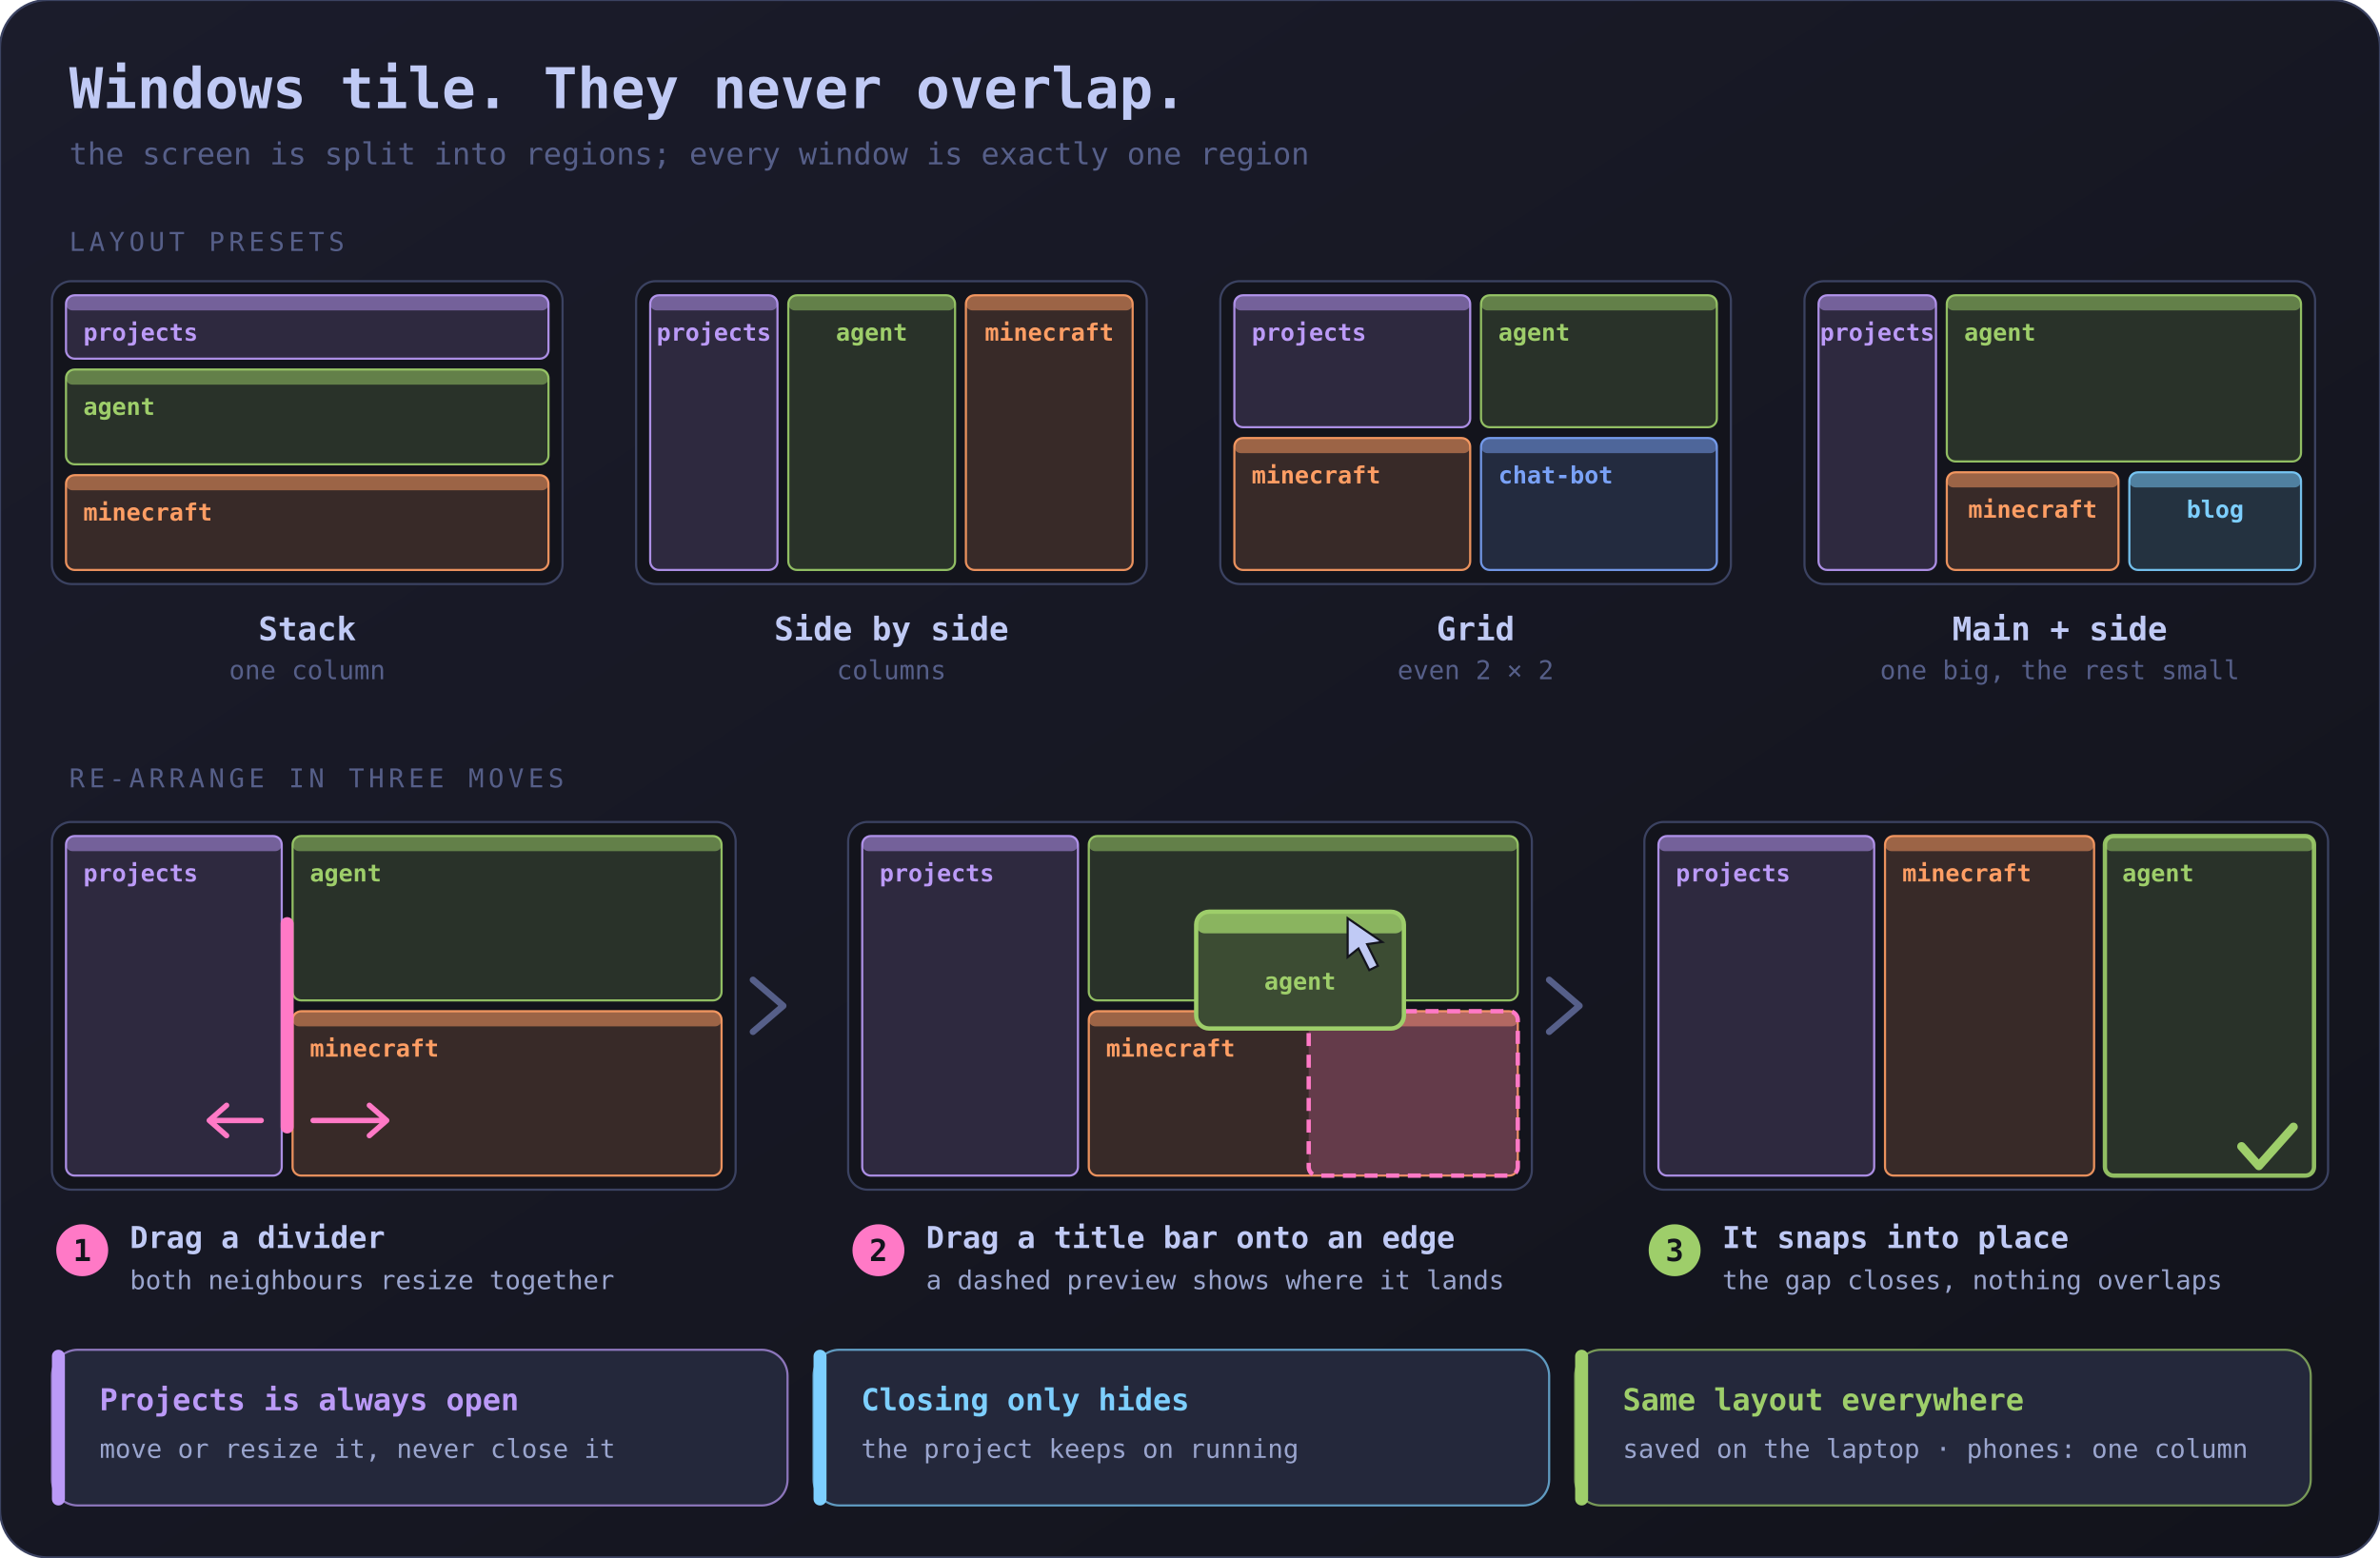
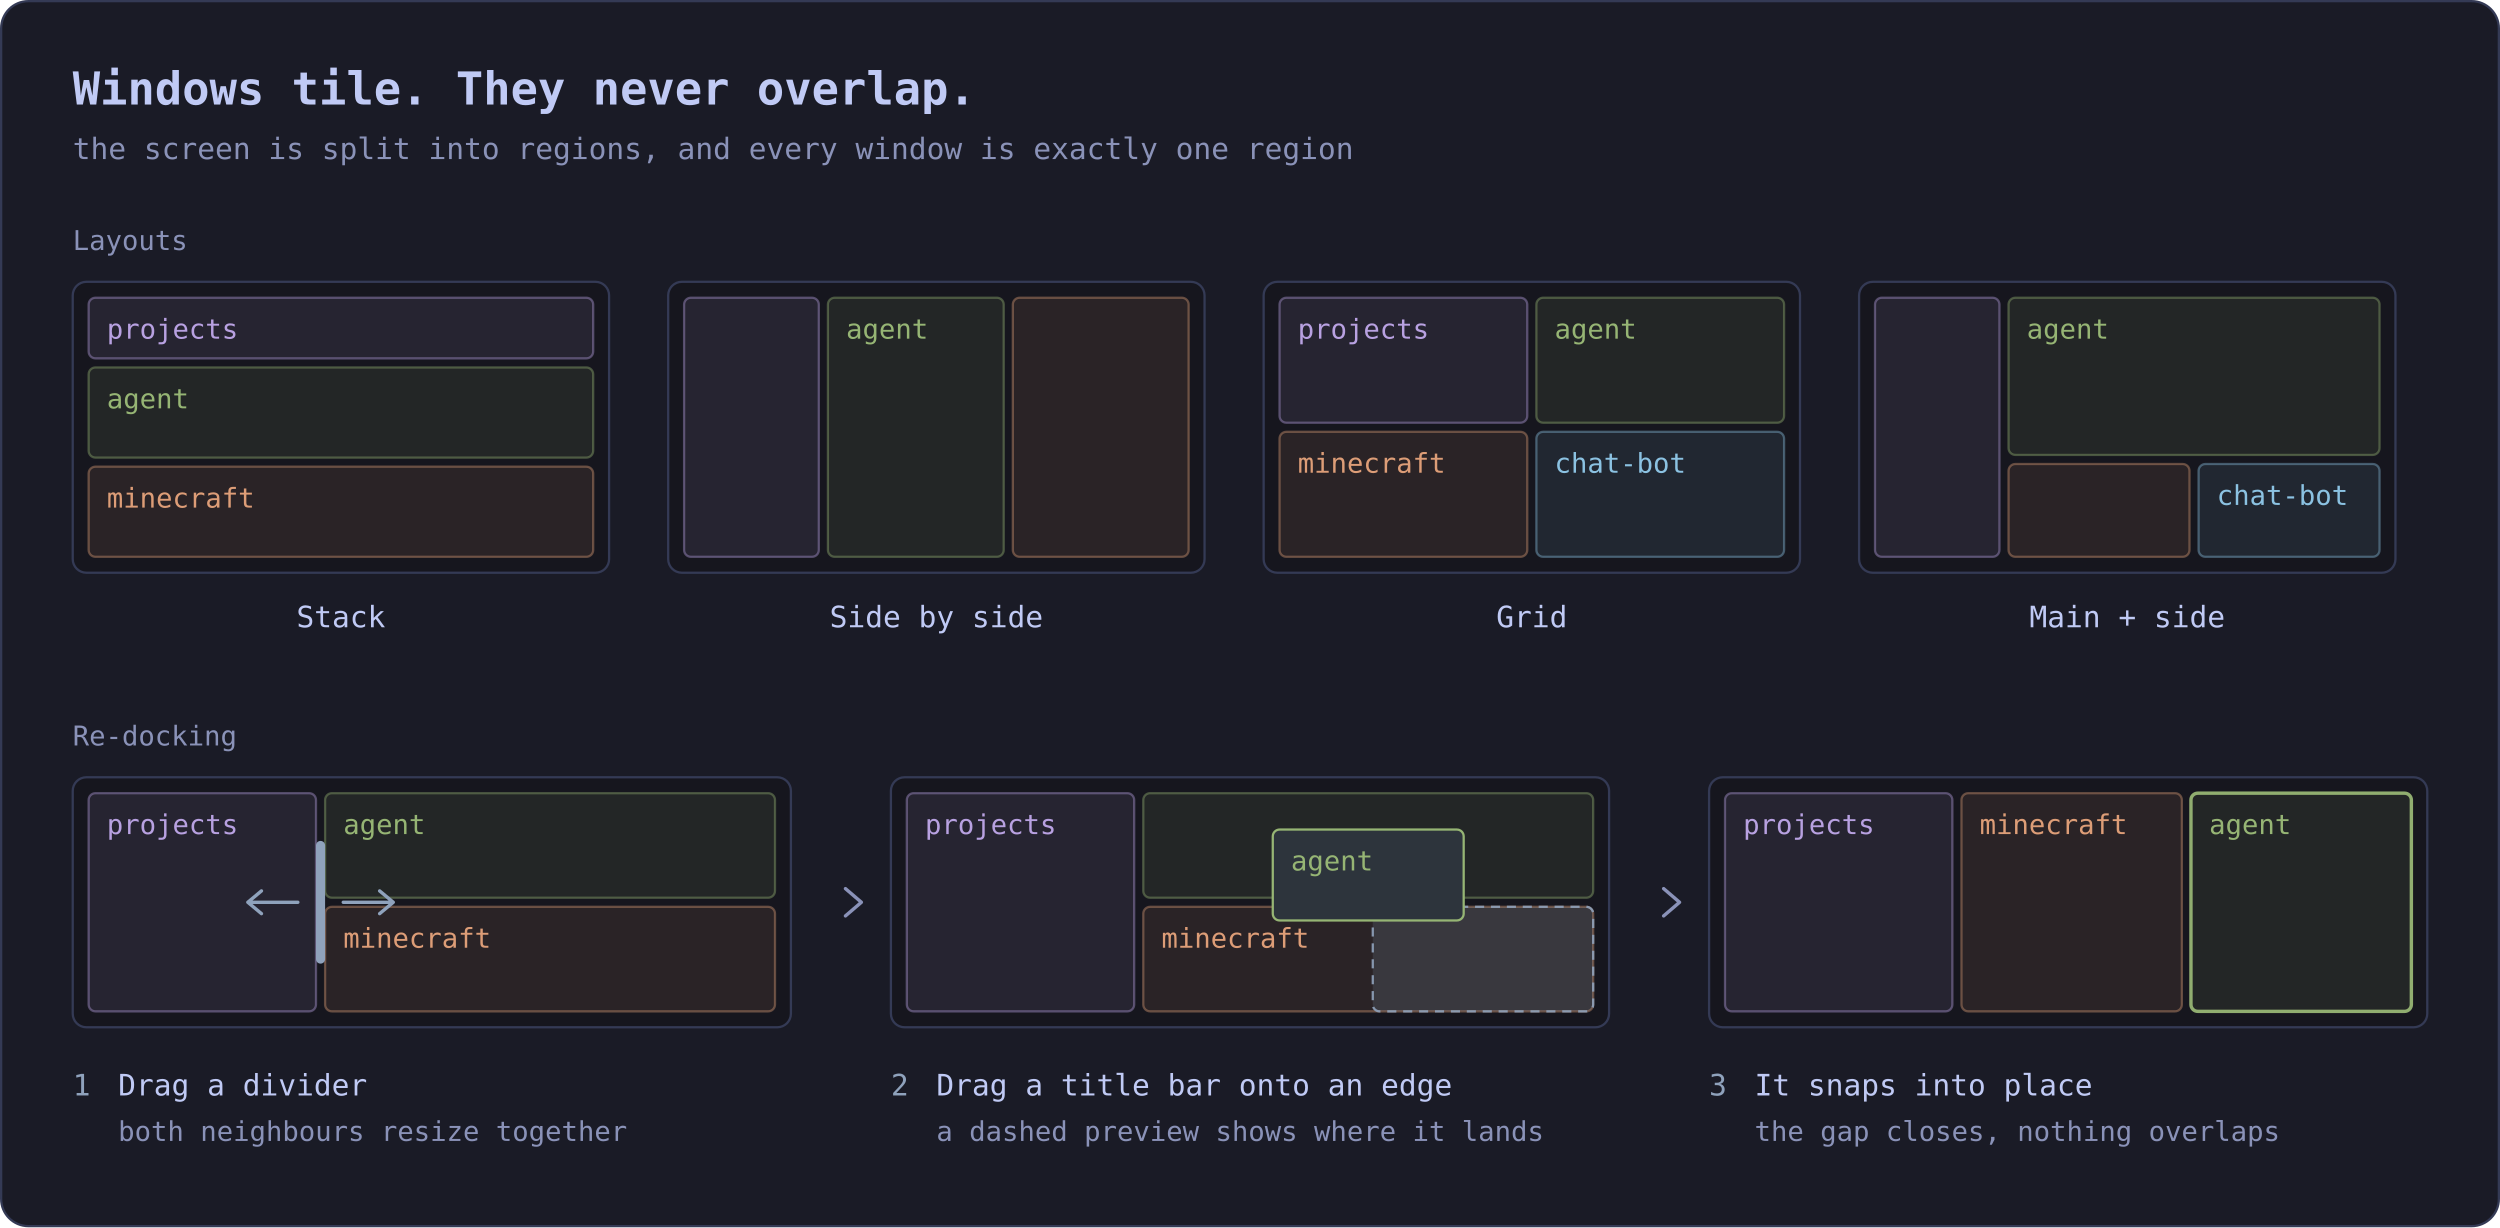
- <svg xmlns="http://www.w3.org/2000/svg" width="1100" height="720" viewBox="0 0 1100 720" role="img" aria-labelledby="title desc" font-family="ui-monospace, 'Cascadia Code', 'SF Mono', Menlo, Consolas, 'DejaVu Sans Mono', monospace">
+ <svg xmlns="http://www.w3.org/2000/svg" width="1100" height="540" viewBox="0 0 1100 540" role="img" aria-labelledby="title desc" font-family="ui-monospace, 'Cascadia Code', 'SF Mono', Menlo, Consolas, 'DejaVu Sans Mono', monospace">
  <style>
@keyframes blink{0%,49%{opacity:1}50%,100%{opacity:0}}
- @keyframes pulse{0%,100%{opacity:.30}50%{opacity:.05}}
- @keyframes flow{to{stroke-dashoffset:-18}}
- @keyframes bar{0%,100%{opacity:1}50%{opacity:.55}}
- .blink{animation:blink 1.1s steps(1) infinite}
- .pulse{animation:pulse 2s ease-in-out infinite}
- .flow{animation:flow 1s linear infinite}
- .breathe{animation:bar 2.4s ease-in-out infinite}
- @media (prefers-reduced-motion:reduce){.blink,.pulse,.flow,.breathe{animation:none}}
+ @keyframes breathe{0%,100%{opacity:1}50%{opacity:.62}}
+ .blink{animation:blink 1.2s steps(1) infinite}
+ .breathe{animation:breathe 3.4s ease-in-out infinite}
+ @media (prefers-reduced-motion:reduce){.blink,.breathe{animation:none}}
</style>
-   <defs>
-     <linearGradient id="bgw" x1="0" y1="0" x2="1" y2="1">
-       <stop offset="0" stop-color="#1b1c2b" />
-       <stop offset="1" stop-color="#12131b" />
-     </linearGradient>
-   </defs>
-   <rect x="0" y="0" width="1100" height="720" rx="22" fill="url(#bgw)" stroke="#3b4261" stroke-width="1" />
-   <text x="32" y="50" font-size="26" fill="#c0caf5" font-weight="800">Windows tile. They never overlap.</text>
-   <text x="32" y="76" font-size="14" fill="#565f89">the screen is split into regions; every window is exactly one region</text>
-   <text x="32" y="116" font-size="12" fill="#565f89" letter-spacing="2">LAYOUT PRESETS</text>
-   <rect x="24" y="130" width="236" height="140" rx="9" fill="#13141c" stroke="#3b4261" stroke-width="1" />
-   <rect x="30.5" y="136.5" width="223" height="29.32" rx="4" fill="#bb9af7" fill-opacity="0.16" stroke="#bb9af7" stroke-width="1" stroke-opacity="0.9" />
-   <rect x="30.5" y="136.5" width="223" height="7" rx="3" fill="#bb9af7" fill-opacity="0.5" />
-   <text x="38.5" y="157.5" font-size="11" fill="#bb9af7" font-weight="700">projects</text>
-   <rect x="30.5" y="170.82" width="223" height="43.84" rx="4" fill="#9ece6a" fill-opacity="0.16" stroke="#9ece6a" stroke-width="1" stroke-opacity="0.9" />
-   <rect x="30.5" y="170.82" width="223" height="7" rx="3" fill="#9ece6a" fill-opacity="0.5" />
-   <text x="38.5" y="191.82" font-size="11" fill="#9ece6a" font-weight="700">agent</text>
-   <rect x="30.5" y="219.66" width="223" height="43.84" rx="4" fill="#ff9e64" fill-opacity="0.16" stroke="#ff9e64" stroke-width="1" stroke-opacity="0.9" />
-   <rect x="30.5" y="219.66" width="223" height="7" rx="3" fill="#ff9e64" fill-opacity="0.5" />
-   <text x="38.5" y="240.66" font-size="11" fill="#ff9e64" font-weight="700">minecraft</text>
-   <text x="142" y="296" font-size="15" fill="#c0caf5" font-weight="800" text-anchor="middle">Stack</text>
-   <text x="142" y="314" font-size="12" fill="#565f89" text-anchor="middle">one column</text>
-   <rect x="294" y="130" width="236" height="140" rx="9" fill="#13141c" stroke="#3b4261" stroke-width="1" />
-   <rect x="300.5" y="136.5" width="58.84" height="127" rx="4" fill="#bb9af7" fill-opacity="0.16" stroke="#bb9af7" stroke-width="1" stroke-opacity="0.9" />
-   <rect x="300.5" y="136.5" width="58.84" height="7" rx="3" fill="#bb9af7" fill-opacity="0.5" />
-   <text x="329.92" y="157.5" font-size="11" fill="#bb9af7" font-weight="700" text-anchor="middle">projects</text>
-   <rect x="364.34" y="136.5" width="77.08" height="127" rx="4" fill="#9ece6a" fill-opacity="0.16" stroke="#9ece6a" stroke-width="1" stroke-opacity="0.9" />
-   <rect x="364.34" y="136.5" width="77.08" height="7" rx="3" fill="#9ece6a" fill-opacity="0.5" />
-   <text x="402.88" y="157.5" font-size="11" fill="#9ece6a" font-weight="700" text-anchor="middle">agent</text>
-   <rect x="446.42" y="136.5" width="77.08" height="127" rx="4" fill="#ff9e64" fill-opacity="0.16" stroke="#ff9e64" stroke-width="1" stroke-opacity="0.9" />
-   <rect x="446.42" y="136.5" width="77.08" height="7" rx="3" fill="#ff9e64" fill-opacity="0.5" />
-   <text x="484.96" y="157.5" font-size="11" fill="#ff9e64" font-weight="700" text-anchor="middle">minecraft</text>
-   <text x="412" y="296" font-size="15" fill="#c0caf5" font-weight="800" text-anchor="middle">Side by side</text>
-   <text x="412" y="314" font-size="12" fill="#565f89" text-anchor="middle">columns</text>
-   <rect x="564" y="130" width="236" height="140" rx="9" fill="#13141c" stroke="#3b4261" stroke-width="1" />
-   <rect x="570.5" y="136.5" width="109" height="61" rx="4" fill="#bb9af7" fill-opacity="0.16" stroke="#bb9af7" stroke-width="1" stroke-opacity="0.9" />
-   <rect x="570.5" y="136.5" width="109" height="7" rx="3" fill="#bb9af7" fill-opacity="0.5" />
-   <text x="578.5" y="157.5" font-size="11" fill="#bb9af7" font-weight="700">projects</text>
-   <rect x="684.5" y="136.5" width="109" height="61" rx="4" fill="#9ece6a" fill-opacity="0.16" stroke="#9ece6a" stroke-width="1" stroke-opacity="0.9" />
-   <rect x="684.5" y="136.5" width="109" height="7" rx="3" fill="#9ece6a" fill-opacity="0.5" />
-   <text x="692.5" y="157.5" font-size="11" fill="#9ece6a" font-weight="700">agent</text>
-   <rect x="570.5" y="202.5" width="109" height="61" rx="4" fill="#ff9e64" fill-opacity="0.16" stroke="#ff9e64" stroke-width="1" stroke-opacity="0.9" />
-   <rect x="570.5" y="202.5" width="109" height="7" rx="3" fill="#ff9e64" fill-opacity="0.5" />
-   <text x="578.5" y="223.5" font-size="11" fill="#ff9e64" font-weight="700">minecraft</text>
-   <rect x="684.5" y="202.5" width="109" height="61" rx="4" fill="#7aa2f7" fill-opacity="0.16" stroke="#7aa2f7" stroke-width="1" stroke-opacity="0.9" />
-   <rect x="684.5" y="202.5" width="109" height="7" rx="3" fill="#7aa2f7" fill-opacity="0.5" />
-   <text x="692.5" y="223.5" font-size="11" fill="#7aa2f7" font-weight="700">chat-bot</text>
-   <text x="682" y="296" font-size="15" fill="#c0caf5" font-weight="800" text-anchor="middle">Grid</text>
-   <text x="682" y="314" font-size="12" fill="#565f89" text-anchor="middle">even 2 × 2</text>
-   <rect x="834" y="130" width="236" height="140" rx="9" fill="#13141c" stroke="#3b4261" stroke-width="1" />
-   <rect x="840.5" y="136.5" width="54.28" height="127" rx="4" fill="#bb9af7" fill-opacity="0.16" stroke="#bb9af7" stroke-width="1" stroke-opacity="0.9" />
-   <rect x="840.5" y="136.5" width="54.28" height="7" rx="3" fill="#bb9af7" fill-opacity="0.5" />
-   <text x="867.64" y="157.5" font-size="11" fill="#bb9af7" font-weight="700" text-anchor="middle">projects</text>
-   <rect x="899.78" y="136.5" width="163.72" height="76.84" rx="4" fill="#9ece6a" fill-opacity="0.16" stroke="#9ece6a" stroke-width="1" stroke-opacity="0.9" />
-   <rect x="899.78" y="136.5" width="163.72" height="7" rx="3" fill="#9ece6a" fill-opacity="0.5" />
-   <text x="907.78" y="157.5" font-size="11" fill="#9ece6a" font-weight="700">agent</text>
-   <rect x="899.78" y="218.34" width="79.36" height="45.16" rx="4" fill="#ff9e64" fill-opacity="0.16" stroke="#ff9e64" stroke-width="1" stroke-opacity="0.9" />
-   <rect x="899.78" y="218.34" width="79.36" height="7" rx="3" fill="#ff9e64" fill-opacity="0.5" />
-   <text x="939.46" y="239.34" font-size="11" fill="#ff9e64" font-weight="700" text-anchor="middle">minecraft</text>
-   <rect x="984.14" y="218.34" width="79.36" height="45.16" rx="4" fill="#7dcfff" fill-opacity="0.16" stroke="#7dcfff" stroke-width="1" stroke-opacity="0.9" />
-   <rect x="984.14" y="218.34" width="79.36" height="7" rx="3" fill="#7dcfff" fill-opacity="0.5" />
-   <text x="1023.82" y="239.34" font-size="11" fill="#7dcfff" font-weight="700" text-anchor="middle">blog</text>
-   <text x="952" y="296" font-size="15" fill="#c0caf5" font-weight="800" text-anchor="middle">Main + side</text>
-   <text x="952" y="314" font-size="12" fill="#565f89" text-anchor="middle">one big, the rest small</text>
-   <text x="32" y="364" font-size="12" fill="#565f89" letter-spacing="2">RE-ARRANGE IN THREE MOVES</text>
-   <rect x="24" y="380" width="316" height="170" rx="9" fill="#13141c" stroke="#3b4261" stroke-width="1" />
-   <rect x="30.5" y="386.5" width="99.72" height="157" rx="4" fill="#bb9af7" fill-opacity="0.16" stroke="#bb9af7" stroke-width="1" stroke-opacity="0.9" />
-   <rect x="30.5" y="386.5" width="99.72" height="7" rx="3" fill="#bb9af7" fill-opacity="0.5" />
-   <text x="38.5" y="407.5" font-size="11" fill="#bb9af7" font-weight="700">projects</text>
-   <rect x="135.22" y="386.5" width="198.28" height="76" rx="4" fill="#9ece6a" fill-opacity="0.16" stroke="#9ece6a" stroke-width="1" stroke-opacity="0.9" />
-   <rect x="135.22" y="386.5" width="198.28" height="7" rx="3" fill="#9ece6a" fill-opacity="0.5" />
-   <text x="143.22" y="407.5" font-size="11" fill="#9ece6a" font-weight="700">agent</text>
-   <rect x="135.22" y="467.5" width="198.28" height="76" rx="4" fill="#ff9e64" fill-opacity="0.16" stroke="#ff9e64" stroke-width="1" stroke-opacity="0.9" />
-   <rect x="135.22" y="467.5" width="198.28" height="7" rx="3" fill="#ff9e64" fill-opacity="0.5" />
-   <text x="143.22" y="488.5" font-size="11" fill="#ff9e64" font-weight="700">minecraft</text>
-   <rect x="129.72" y="424" width="6" height="100" rx="3" fill="#ff79c6" class="breathe" />
-   <path d="M144.72 518 H178.72 m-8 -7 l8 7 l-8 7" fill="none" stroke="#ff79c6" stroke-width="2.5" stroke-linecap="round" stroke-linejoin="round" />
-   <path d="M120.72 518 H96.72 m8 -7 l-8 7 l8 7" fill="none" stroke="#ff79c6" stroke-width="2.5" stroke-linecap="round" stroke-linejoin="round" />
-   <rect x="392" y="380" width="316" height="170" rx="9" fill="#13141c" stroke="#3b4261" stroke-width="1" />
-   <rect x="398.5" y="386.5" width="99.72" height="157" rx="4" fill="#bb9af7" fill-opacity="0.16" stroke="#bb9af7" stroke-width="1" stroke-opacity="0.9" />
-   <rect x="398.5" y="386.5" width="99.72" height="7" rx="3" fill="#bb9af7" fill-opacity="0.5" />
-   <text x="406.5" y="407.5" font-size="11" fill="#bb9af7" font-weight="700">projects</text>
-   <rect x="503.22" y="386.5" width="198.28" height="76" rx="4" fill="#9ece6a" fill-opacity="0.16" stroke="#9ece6a" stroke-width="1" stroke-opacity="0.9" />
-   <rect x="503.22" y="386.5" width="198.28" height="7" rx="3" fill="#9ece6a" fill-opacity="0.5" />
-   <rect x="503.22" y="467.5" width="198.28" height="76" rx="4" fill="#ff9e64" fill-opacity="0.16" stroke="#ff9e64" stroke-width="1" stroke-opacity="0.9" />
-   <rect x="503.22" y="467.5" width="198.28" height="7" rx="3" fill="#ff9e64" fill-opacity="0.5" />
-   <text x="511.22" y="488.5" font-size="11" fill="#ff9e64" font-weight="700">minecraft</text>
-   <rect x="604.86" y="467.5" width="96.64" height="76" rx="4" fill="#ff79c6" fill-opacity="0.22" stroke="#ff79c6" stroke-width="2" stroke-dasharray="6 4" class="flow" />
-   <rect x="552.86" y="421.5" width="96" height="54" rx="6" fill="#13141c" stroke="#9ece6a" stroke-width="2" />
-   <rect x="552.86" y="421.5" width="96" height="54" rx="6" fill="#9ece6a" fill-opacity="0.3" />
-   <rect x="552.86" y="421.5" width="96" height="10" rx="4" fill="#9ece6a" fill-opacity="0.8" />
-   <text x="600.86" y="457.5" font-size="11" fill="#9ece6a" font-weight="700" text-anchor="middle">agent</text>
-   <path d="M622.86 424.5 l0 18 l5 -4 l5 10 l4 -2 l-5 -10 l7 -1 Z" fill="#c0caf5" stroke="#13141c" stroke-width="1" />
-   <rect x="760" y="380" width="316" height="170" rx="9" fill="#13141c" stroke="#3b4261" stroke-width="1" />
-   <rect x="766.5" y="386.5" width="99.72" height="157" rx="4" fill="#bb9af7" fill-opacity="0.16" stroke="#bb9af7" stroke-width="1" stroke-opacity="0.9" />
-   <rect x="766.5" y="386.5" width="99.72" height="7" rx="3" fill="#bb9af7" fill-opacity="0.5" />
-   <text x="774.5" y="407.5" font-size="11" fill="#bb9af7" font-weight="700">projects</text>
-   <rect x="871.22" y="386.5" width="96.64" height="157" rx="4" fill="#ff9e64" fill-opacity="0.16" stroke="#ff9e64" stroke-width="1" stroke-opacity="0.9" />
-   <rect x="871.22" y="386.5" width="96.64" height="7" rx="3" fill="#ff9e64" fill-opacity="0.5" />
-   <text x="879.22" y="407.5" font-size="11" fill="#ff9e64" font-weight="700">minecraft</text>
-   <rect x="972.86" y="386.5" width="96.64" height="157" rx="4" fill="#9ece6a" fill-opacity="0.16" stroke="#9ece6a" stroke-width="2" stroke-opacity="0.9" />
-   <rect x="972.86" y="386.5" width="96.64" height="7" rx="3" fill="#9ece6a" fill-opacity="0.5" />
-   <text x="980.86" y="407.5" font-size="11" fill="#9ece6a" font-weight="700">agent</text>
-   <path d="M1036 530 l8 9 l16 -18" fill="none" stroke="#9ece6a" stroke-width="4" stroke-linecap="round" stroke-linejoin="round" />
-   <circle cx="38" cy="578" r="12" fill="#ff79c6" />
-   <text x="38" y="583" font-size="14" fill="#13141c" font-weight="800" text-anchor="middle">1</text>
-   <text x="60" y="577" font-size="14" fill="#c0caf5" font-weight="800">Drag a divider</text>
-   <text x="60" y="596" font-size="12" fill="#9aa5ce">both neighbours resize together</text>
-   <circle cx="406" cy="578" r="12" fill="#ff79c6" />
-   <text x="406" y="583" font-size="14" fill="#13141c" font-weight="800" text-anchor="middle">2</text>
-   <text x="428" y="577" font-size="14" fill="#c0caf5" font-weight="800">Drag a title bar onto an edge</text>
-   <text x="428" y="596" font-size="12" fill="#9aa5ce">a dashed preview shows where it lands</text>
-   <circle cx="774" cy="578" r="12" fill="#9ece6a" />
-   <text x="774" y="583" font-size="14" fill="#13141c" font-weight="800" text-anchor="middle">3</text>
-   <text x="796" y="577" font-size="14" fill="#c0caf5" font-weight="800">It snaps into place</text>
-   <text x="796" y="596" font-size="12" fill="#9aa5ce">the gap closes, nothing overlaps</text>
-   <path d="M348 453 l14 12 l-14 12" fill="none" stroke="#565f89" stroke-width="3" stroke-linecap="round" stroke-linejoin="round" />
-   <path d="M716 453 l14 12 l-14 12" fill="none" stroke="#565f89" stroke-width="3" stroke-linecap="round" stroke-linejoin="round" />
-   <rect x="24" y="624" width="340" height="72" rx="12" fill="#24283b" stroke="#bb9af7" stroke-width="1" stroke-opacity="0.7" />
-   <rect x="24" y="624" width="6" height="72" rx="3" fill="#bb9af7" />
-   <text x="46" y="652" font-size="14" fill="#bb9af7" font-weight="800">Projects is always open</text>
-   <text x="46" y="674" font-size="12" fill="#9aa5ce">move or resize it, never close it</text>
-   <rect x="376" y="624" width="340" height="72" rx="12" fill="#24283b" stroke="#7dcfff" stroke-width="1" stroke-opacity="0.7" />
-   <rect x="376" y="624" width="6" height="72" rx="3" fill="#7dcfff" />
-   <text x="398" y="652" font-size="14" fill="#7dcfff" font-weight="800">Closing only hides</text>
-   <text x="398" y="674" font-size="12" fill="#9aa5ce">the project keeps on running</text>
-   <rect x="728" y="624" width="340" height="72" rx="12" fill="#24283b" stroke="#9ece6a" stroke-width="1" stroke-opacity="0.7" />
-   <rect x="728" y="624" width="6" height="72" rx="3" fill="#9ece6a" />
-   <text x="750" y="652" font-size="14" fill="#9ece6a" font-weight="800">Same layout everywhere</text>
-   <text x="750" y="674" font-size="12" fill="#9aa5ce">saved on the laptop · phones: one column</text>
+   <rect x="0.5" y="0.5" width="1099" height="539" rx="12" fill="#1a1b26" stroke="#343a55" stroke-width="1" />
+   <text x="32" y="46" font-size="20" fill="#c0caf5" font-weight="600">Windows tile. They never overlap.</text>
+   <text x="32" y="70" font-size="13" fill="#8a92b8">the screen is split into regions, and every window is exactly one region</text>
+   <text x="32" y="110" font-size="12" fill="#8a92b8">Layouts</text>
+   <rect x="32" y="124" width="236" height="128" rx="6" fill="#16161e" stroke="#343a55" stroke-width="1" />
+   <rect x="39" y="131" width="222" height="26.68" rx="3" fill="#b8a1e1" fill-opacity="0.1" stroke="#b8a1e1" stroke-width="1" stroke-opacity="0.4" />
+   <text x="47" y="149" font-size="12" fill="#b8a1e1">projects</text>
+   <rect x="39" y="161.68" width="222" height="39.66" rx="3" fill="#96b574" fill-opacity="0.1" stroke="#96b574" stroke-width="1" stroke-opacity="0.4" />
+   <text x="47" y="179.68" font-size="12" fill="#96b574">agent</text>
+   <rect x="39" y="205.34" width="222" height="39.66" rx="3" fill="#dd9d77" fill-opacity="0.1" stroke="#dd9d77" stroke-width="1" stroke-opacity="0.4" />
+   <text x="47" y="223.34" font-size="12" fill="#dd9d77">minecraft</text>
+   <text x="150" y="276" font-size="13" fill="#c0caf5" text-anchor="middle">Stack</text>
+   <rect x="294" y="124" width="236" height="128" rx="6" fill="#16161e" stroke="#343a55" stroke-width="1" />
+   <rect x="301" y="131" width="59.28" height="114" rx="3" fill="#b8a1e1" fill-opacity="0.1" stroke="#b8a1e1" stroke-width="1" stroke-opacity="0.4" />
+   <rect x="364.28" y="131" width="77.36" height="114" rx="3" fill="#96b574" fill-opacity="0.1" stroke="#96b574" stroke-width="1" stroke-opacity="0.4" />
+   <text x="372.28" y="149" font-size="12" fill="#96b574">agent</text>
+   <rect x="445.64" y="131" width="77.36" height="114" rx="3" fill="#dd9d77" fill-opacity="0.1" stroke="#dd9d77" stroke-width="1" stroke-opacity="0.4" />
+   <text x="412" y="276" font-size="13" fill="#c0caf5" text-anchor="middle">Side by side</text>
+   <rect x="556" y="124" width="236" height="128" rx="6" fill="#16161e" stroke="#343a55" stroke-width="1" />
+   <rect x="563" y="131" width="109" height="55" rx="3" fill="#b8a1e1" fill-opacity="0.1" stroke="#b8a1e1" stroke-width="1" stroke-opacity="0.4" />
+   <text x="571" y="149" font-size="12" fill="#b8a1e1">projects</text>
+   <rect x="676" y="131" width="109" height="55" rx="3" fill="#96b574" fill-opacity="0.1" stroke="#96b574" stroke-width="1" stroke-opacity="0.4" />
+   <text x="684" y="149" font-size="12" fill="#96b574">agent</text>
+   <rect x="563" y="190" width="109" height="55" rx="3" fill="#dd9d77" fill-opacity="0.1" stroke="#dd9d77" stroke-width="1" stroke-opacity="0.4" />
+   <text x="571" y="208" font-size="12" fill="#dd9d77">minecraft</text>
+   <rect x="676" y="190" width="109" height="55" rx="3" fill="#8bc2e2" fill-opacity="0.1" stroke="#8bc2e2" stroke-width="1" stroke-opacity="0.4" />
+   <text x="684" y="208" font-size="12" fill="#8bc2e2">chat-bot</text>
+   <text x="674" y="276" font-size="13" fill="#c0caf5" text-anchor="middle">Grid</text>
+   <rect x="818" y="124" width="236" height="128" rx="6" fill="#16161e" stroke="#343a55" stroke-width="1" />
+   <rect x="825" y="131" width="54.76" height="114" rx="3" fill="#b8a1e1" fill-opacity="0.1" stroke="#b8a1e1" stroke-width="1" stroke-opacity="0.4" />
+   <rect x="883.76" y="131" width="163.24" height="69.16" rx="3" fill="#96b574" fill-opacity="0.1" stroke="#96b574" stroke-width="1" stroke-opacity="0.4" />
+   <text x="891.76" y="149" font-size="12" fill="#96b574">agent</text>
+   <rect x="883.76" y="204.16" width="79.62" height="40.84" rx="3" fill="#dd9d77" fill-opacity="0.1" stroke="#dd9d77" stroke-width="1" stroke-opacity="0.4" />
+   <rect x="967.38" y="204.16" width="79.62" height="40.84" rx="3" fill="#8bc2e2" fill-opacity="0.1" stroke="#8bc2e2" stroke-width="1" stroke-opacity="0.4" />
+   <text x="975.38" y="222.16" font-size="12" fill="#8bc2e2">chat-bot</text>
+   <text x="936" y="276" font-size="13" fill="#c0caf5" text-anchor="middle">Main + side</text>
+   <text x="32" y="328" font-size="12" fill="#8a92b8">Re-docking</text>
+   <rect x="32" y="342" width="316" height="110" rx="6" fill="#16161e" stroke="#343a55" stroke-width="1" />
+   <rect x="39" y="349" width="100.04" height="96" rx="3" fill="#b8a1e1" fill-opacity="0.1" stroke="#b8a1e1" stroke-width="1" stroke-opacity="0.4" />
+   <text x="47" y="367" font-size="12" fill="#b8a1e1">projects</text>
+   <rect x="143.04" y="349" width="197.96" height="46" rx="3" fill="#96b574" fill-opacity="0.1" stroke="#96b574" stroke-width="1" stroke-opacity="0.4" />
+   <text x="151.04" y="367" font-size="12" fill="#96b574">agent</text>
+   <rect x="143.04" y="399" width="197.96" height="46" rx="3" fill="#dd9d77" fill-opacity="0.1" stroke="#dd9d77" stroke-width="1" stroke-opacity="0.4" />
+   <text x="151.04" y="417" font-size="12" fill="#dd9d77">minecraft</text>
+   <rect x="139.04" y="370" width="4" height="54" rx="2" fill="#8fa2bc" />
+   <path d="M151.04 397 H173.04 m-6 -5 l6 5 l-6 5" fill="none" stroke="#8fa2bc" stroke-width="1.5" stroke-linecap="round" stroke-linejoin="round" />
+   <path d="M131.04 397 H109.04 m6 -5 l-6 5 l6 5" fill="none" stroke="#8fa2bc" stroke-width="1.5" stroke-linecap="round" stroke-linejoin="round" />
+   <rect x="392" y="342" width="316" height="110" rx="6" fill="#16161e" stroke="#343a55" stroke-width="1" />
+   <rect x="399" y="349" width="100.04" height="96" rx="3" fill="#b8a1e1" fill-opacity="0.1" stroke="#b8a1e1" stroke-width="1" stroke-opacity="0.4" />
+   <text x="407" y="367" font-size="12" fill="#b8a1e1">projects</text>
+   <rect x="503.04" y="349" width="197.96" height="46" rx="3" fill="#96b574" fill-opacity="0.1" stroke="#96b574" stroke-width="1" stroke-opacity="0.4" />
+   <rect x="503.04" y="399" width="197.96" height="46" rx="3" fill="#dd9d77" fill-opacity="0.1" stroke="#dd9d77" stroke-width="1" stroke-opacity="0.4" />
+   <text x="511.04" y="417" font-size="12" fill="#dd9d77">minecraft</text>
+   <rect x="604.02" y="399" width="96.98" height="46" rx="3" fill="#8fa2bc" fill-opacity="0.16" stroke="#8fa2bc" stroke-width="1" stroke-opacity="0.9" stroke-dasharray="4 3" />
+   <rect x="560.02" y="365" width="84" height="40" rx="3" fill="#1f2335" stroke="#96b574" stroke-width="1" />
+   <rect x="560.02" y="365" width="84" height="40" rx="3" fill="#96b574" fill-opacity="0.12" />
+   <text x="568.02" y="383" font-size="12" fill="#96b574">agent</text>
+   <rect x="752" y="342" width="316" height="110" rx="6" fill="#16161e" stroke="#343a55" stroke-width="1" />
+   <rect x="759" y="349" width="100.04" height="96" rx="3" fill="#b8a1e1" fill-opacity="0.1" stroke="#b8a1e1" stroke-width="1" stroke-opacity="0.4" />
+   <text x="767" y="367" font-size="12" fill="#b8a1e1">projects</text>
+   <rect x="863.04" y="349" width="96.98" height="96" rx="3" fill="#dd9d77" fill-opacity="0.1" stroke="#dd9d77" stroke-width="1" stroke-opacity="0.4" />
+   <text x="871.04" y="367" font-size="12" fill="#dd9d77">minecraft</text>
+   <rect x="964.02" y="349" width="96.98" height="96" rx="3" fill="#96b574" fill-opacity="0.1" stroke="#96b574" stroke-width="1.5" stroke-opacity="0.95" />
+   <text x="972.02" y="367" font-size="12" fill="#96b574">agent</text>
+   <text x="32" y="482" font-size="13" fill="#8fa2bc">1</text>
+   <text x="52" y="482" font-size="13" fill="#c0caf5">Drag a divider</text>
+   <text x="52" y="502" font-size="12" fill="#8a92b8">both neighbours resize together</text>
+   <text x="392" y="482" font-size="13" fill="#8fa2bc">2</text>
+   <text x="412" y="482" font-size="13" fill="#c0caf5">Drag a title bar onto an edge</text>
+   <text x="412" y="502" font-size="12" fill="#8a92b8">a dashed preview shows where it lands</text>
+   <text x="752" y="482" font-size="13" fill="#8fa2bc">3</text>
+   <text x="772" y="482" font-size="13" fill="#c0caf5">It snaps into place</text>
+   <text x="772" y="502" font-size="12" fill="#8a92b8">the gap closes, nothing overlaps</text>
+   <path d="M372 391 l7 6 l-7 6" fill="none" stroke="#8a92b8" stroke-width="1.5" stroke-linecap="round" stroke-linejoin="round" />
+   <path d="M732 391 l7 6 l-7 6" fill="none" stroke="#8a92b8" stroke-width="1.5" stroke-linecap="round" stroke-linejoin="round" />
</svg>
